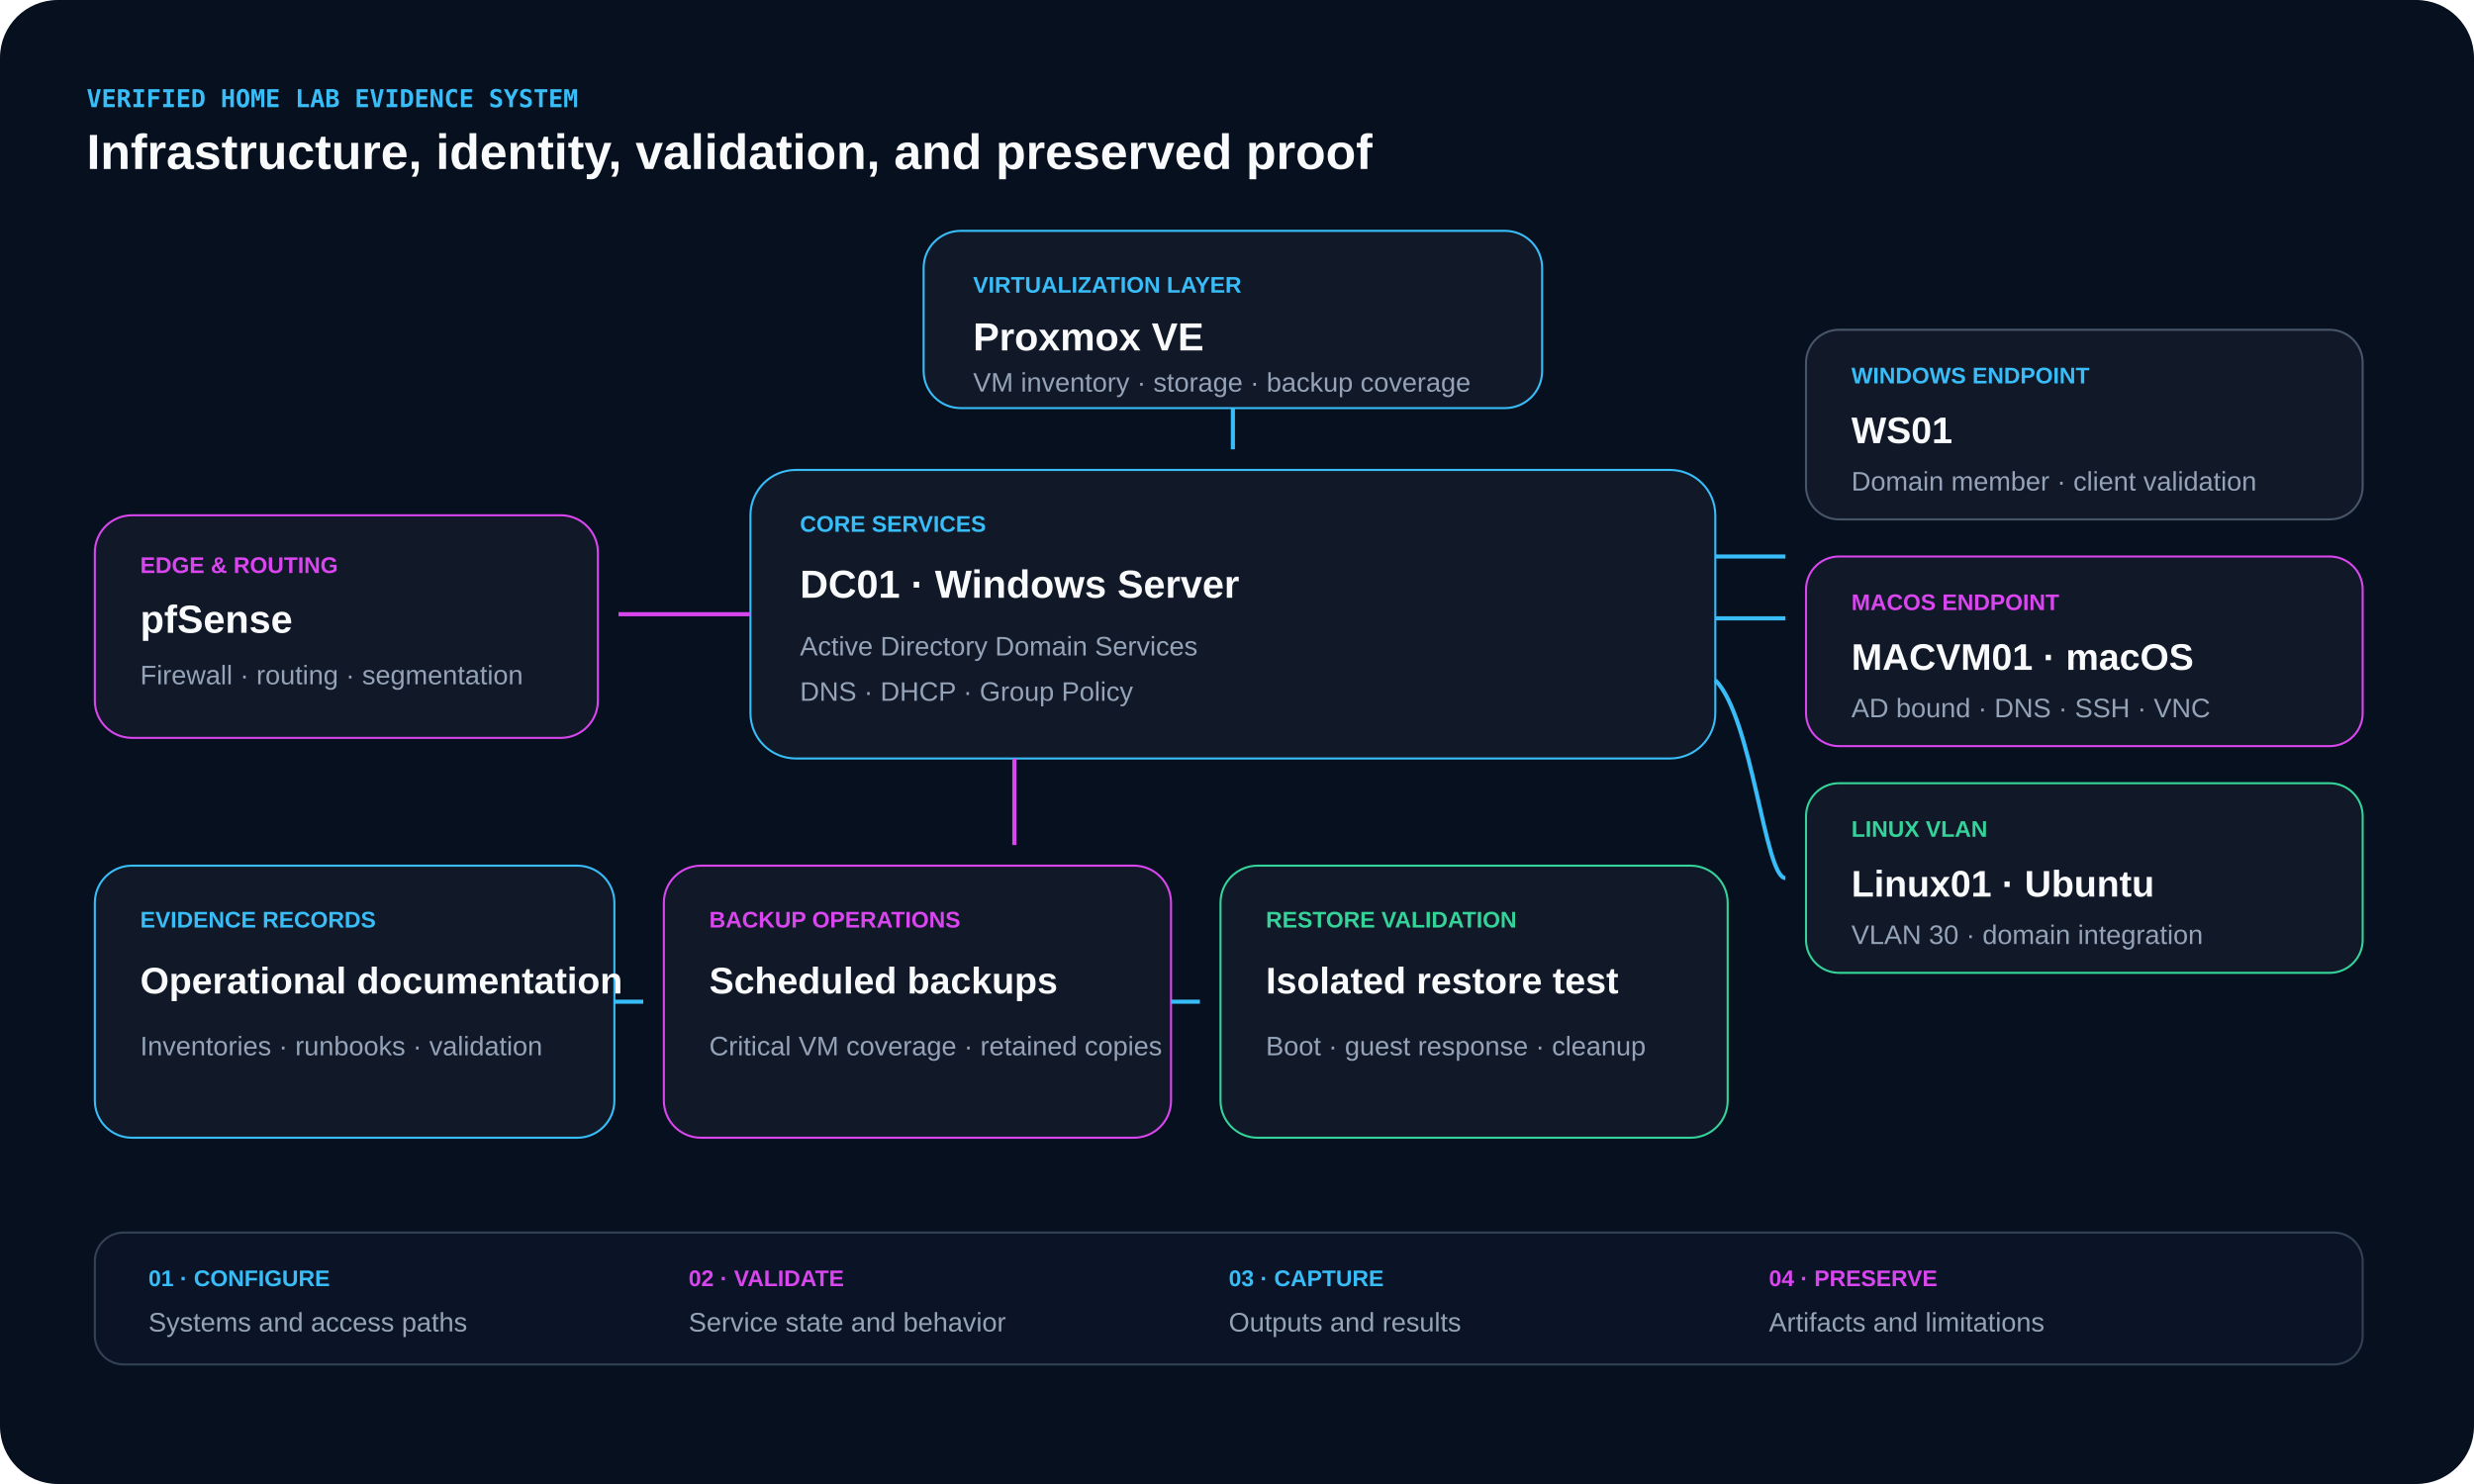
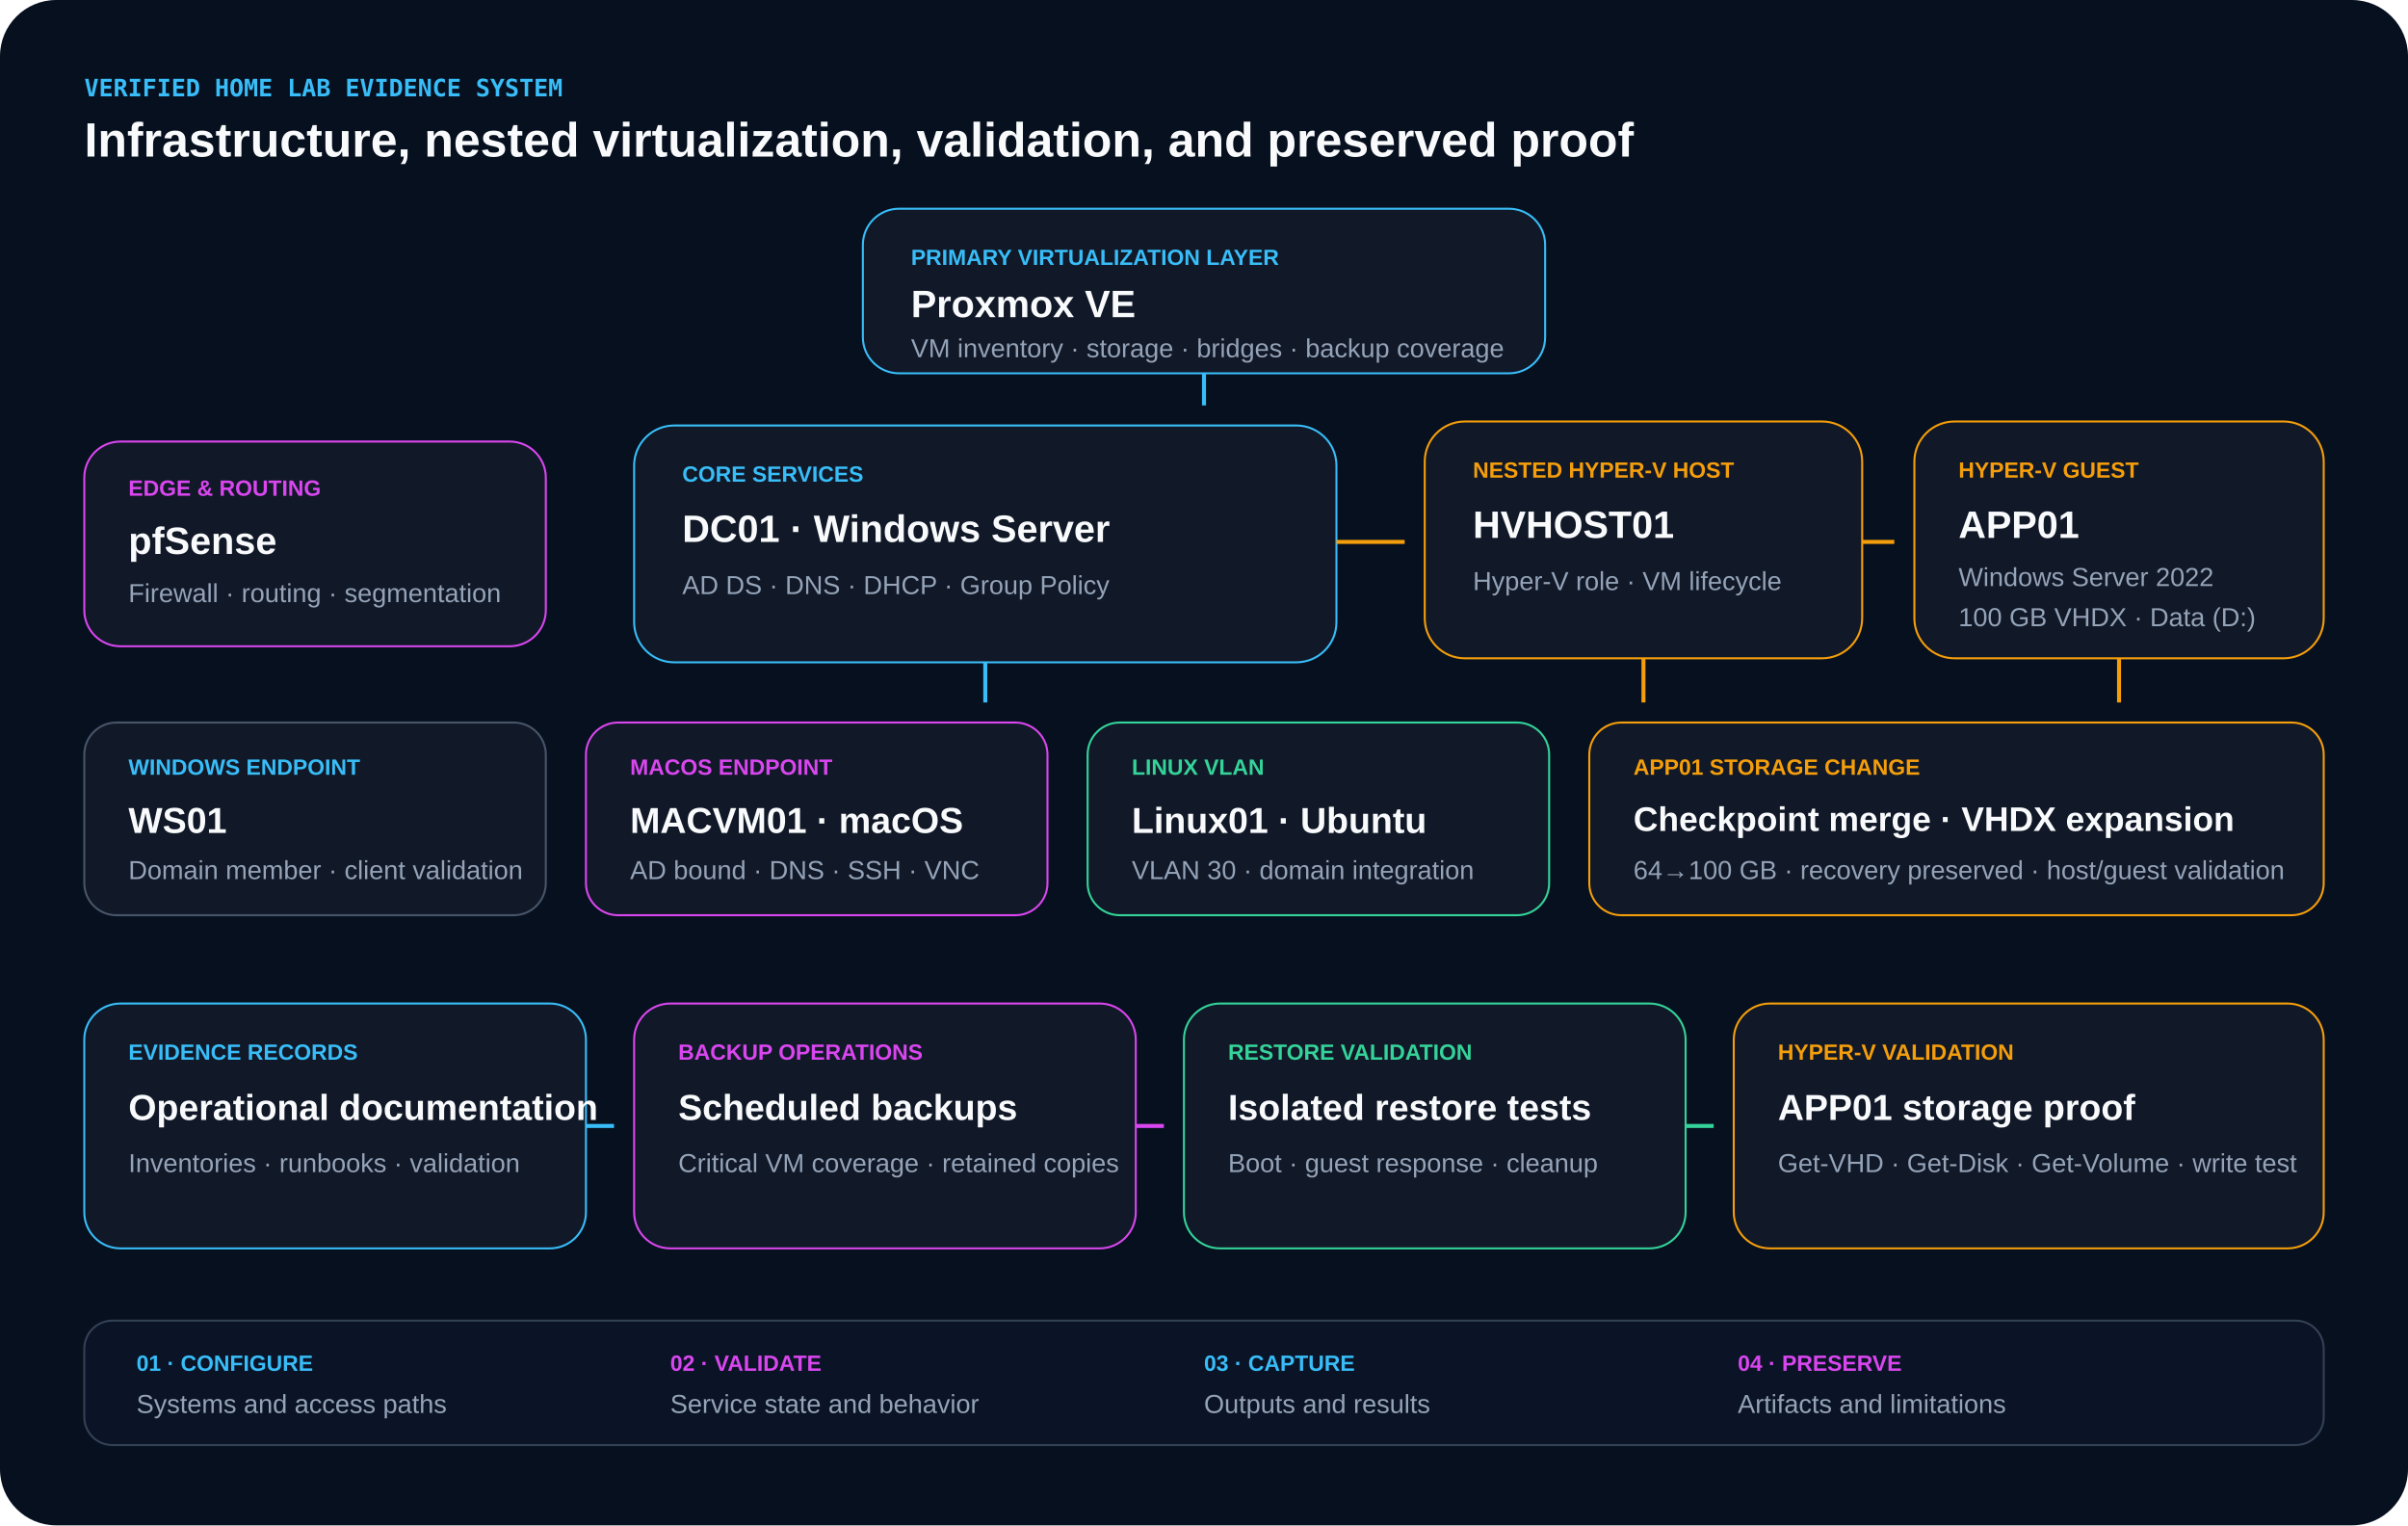
- <svg xmlns="http://www.w3.org/2000/svg" viewBox="0 0 1200 720" role="img" aria-labelledby="title desc">
-   <rect width="1200" height="720" rx="28" fill="#07101f" />
-   <text x="42" y="52" fill="#38bdf8" font-family="Consolas,monospace" font-size="12" font-weight="700">VERIFIED HOME LAB EVIDENCE SYSTEM</text>
-   <text x="42" y="82" fill="#f8fafc" font-family="Segoe UI,Arial,sans-serif" font-size="24" font-weight="700">Infrastructure, identity, validation, and preserved proof</text>
+ <svg xmlns="http://www.w3.org/2000/svg" viewBox="0 0 1200 760" role="img" aria-labelledby="title desc">
+   <rect width="1200" height="760" rx="28" fill="#07101f" />
  <g font-family="Segoe UI,Arial,sans-serif">
-     <rect x="448" y="112" width="300" height="86" rx="18" fill="#111827" stroke="#38bdf8" />
-     <text x="472" y="142" fill="#38bdf8" font-size="11" font-weight="700">VIRTUALIZATION LAYER</text>
-     <text x="472" y="170" fill="#f8fafc" font-size="19" font-weight="700">Proxmox VE</text>
-     <text x="472" y="190" fill="#94a3b8" font-size="13">VM inventory · storage · backup coverage</text>
-     <rect x="46" y="250" width="244" height="108" rx="18" fill="#111827" stroke="#d946ef" />
-     <text x="68" y="278" fill="#d946ef" font-size="11" font-weight="700">EDGE &amp; ROUTING</text>
-     <text x="68" y="307" fill="#f8fafc" font-size="19" font-weight="700">pfSense</text>
-     <text x="68" y="332" fill="#94a3b8" font-size="13">Firewall · routing · segmentation</text>
-     <rect x="364" y="228" width="468" height="140" rx="22" fill="#111827" stroke="#38bdf8" />
-     <text x="388" y="258" fill="#38bdf8" font-size="11" font-weight="700">CORE SERVICES</text>
-     <text x="388" y="290" fill="#f8fafc" font-size="19" font-weight="700">DC01 · Windows Server</text>
-     <text x="388" y="318" fill="#94a3b8" font-size="13">Active Directory Domain Services</text>
-     <text x="388" y="340" fill="#94a3b8" font-size="13">DNS · DHCP · Group Policy</text>
-     <rect x="876" y="160" width="270" height="92" rx="16" fill="#111827" stroke="#475569" />
-     <text x="898" y="186" fill="#38bdf8" font-size="11" font-weight="700">WINDOWS ENDPOINT</text>
-     <text x="898" y="215" fill="#f8fafc" font-size="18" font-weight="700">WS01</text>
-     <text x="898" y="238" fill="#94a3b8" font-size="13">Domain member · client validation</text>
-     <rect x="876" y="270" width="270" height="92" rx="16" fill="#111827" stroke="#d946ef" />
-     <text x="898" y="296" fill="#d946ef" font-size="11" font-weight="700">MACOS ENDPOINT</text>
-     <text x="898" y="325" fill="#f8fafc" font-size="18" font-weight="700">MACVM01 · macOS</text>
-     <text x="898" y="348" fill="#94a3b8" font-size="13">AD bound · DNS · SSH · VNC</text>
-     <rect x="876" y="380" width="270" height="92" rx="16" fill="#111827" stroke="#34d399" />
-     <text x="898" y="406" fill="#34d399" font-size="11" font-weight="700">LINUX VLAN</text>
-     <text x="898" y="435" fill="#f8fafc" font-size="18" font-weight="700">Linux01 · Ubuntu</text>
-     <text x="898" y="458" fill="#94a3b8" font-size="13">VLAN 30 · domain integration</text>
-     <rect x="46" y="420" width="252" height="132" rx="18" fill="#111827" stroke="#38bdf8" />
-     <text x="68" y="450" fill="#38bdf8" font-size="11" font-weight="700">EVIDENCE RECORDS</text>
-     <text x="68" y="482" fill="#f8fafc" font-size="18" font-weight="700">Operational documentation</text>
-     <text x="68" y="512" fill="#94a3b8" font-size="13">Inventories · runbooks · validation</text>
-     <rect x="322" y="420" width="246" height="132" rx="18" fill="#111827" stroke="#d946ef" />
-     <text x="344" y="450" fill="#d946ef" font-size="11" font-weight="700">BACKUP OPERATIONS</text>
-     <text x="344" y="482" fill="#f8fafc" font-size="18" font-weight="700">Scheduled backups</text>
-     <text x="344" y="512" fill="#94a3b8" font-size="13">Critical VM coverage · retained copies</text>
-     <rect x="592" y="420" width="246" height="132" rx="18" fill="#111827" stroke="#34d399" />
-     <text x="614" y="450" fill="#34d399" font-size="11" font-weight="700">RESTORE VALIDATION</text>
-     <text x="614" y="482" fill="#f8fafc" font-size="18" font-weight="700">Isolated restore test</text>
-     <text x="614" y="512" fill="#94a3b8" font-size="13">Boot · guest response · cleanup</text>
-     <g stroke="#38bdf8" stroke-width="2" fill="none">
-       <path d="M598 198V218" />
-       <path d="M832 270H866" />
-       <path d="M832 300H866" />
-       <path d="M832 330C850 348 856 426 866 426" />
-       <path d="M298 486H312" />
-       <path d="M568 486H582" />
+     <text x="42" y="48" fill="#38bdf8" font-family="Consolas,monospace" font-size="12" font-weight="700">VERIFIED HOME LAB EVIDENCE SYSTEM</text>
+     <text x="42" y="78" fill="#f8fafc" font-size="24" font-weight="700">Infrastructure, nested virtualization, validation, and preserved proof</text>
+     <rect x="430" y="104" width="340" height="82" rx="18" fill="#111827" stroke="#38bdf8" />
+     <text x="454" y="132" fill="#38bdf8" font-size="11" font-weight="700">PRIMARY VIRTUALIZATION LAYER</text>
+     <text x="454" y="158" fill="#f8fafc" font-size="19" font-weight="700">Proxmox VE</text>
+     <text x="454" y="178" fill="#94a3b8" font-size="13">VM inventory · storage · bridges · backup coverage</text>
+     <rect x="42" y="220" width="230" height="102" rx="18" fill="#111827" stroke="#d946ef" />
+     <text x="64" y="247" fill="#d946ef" font-size="11" font-weight="700">EDGE &amp; ROUTING</text>
+     <text x="64" y="276" fill="#f8fafc" font-size="19" font-weight="700">pfSense</text>
+     <text x="64" y="300" fill="#94a3b8" font-size="13">Firewall · routing · segmentation</text>
+     <rect x="316" y="212" width="350" height="118" rx="20" fill="#111827" stroke="#38bdf8" />
+     <text x="340" y="240" fill="#38bdf8" font-size="11" font-weight="700">CORE SERVICES</text>
+     <text x="340" y="270" fill="#f8fafc" font-size="19" font-weight="700">DC01 · Windows Server</text>
+     <text x="340" y="296" fill="#94a3b8" font-size="13">AD DS · DNS · DHCP · Group Policy</text>
+     <rect x="710" y="210" width="218" height="118" rx="20" fill="#111827" stroke="#f59e0b" />
+     <text x="734" y="238" fill="#f59e0b" font-size="11" font-weight="700">NESTED HYPER-V HOST</text>
+     <text x="734" y="268" fill="#f8fafc" font-size="19" font-weight="700">HVHOST01</text>
+     <text x="734" y="294" fill="#94a3b8" font-size="13">Hyper-V role · VM lifecycle</text>
+     <rect x="954" y="210" width="204" height="118" rx="20" fill="#111827" stroke="#f59e0b" />
+     <text x="976" y="238" fill="#f59e0b" font-size="11" font-weight="700">HYPER-V GUEST</text>
+     <text x="976" y="268" fill="#f8fafc" font-size="19" font-weight="700">APP01</text>
+     <text x="976" y="292" fill="#94a3b8" font-size="13">Windows Server 2022</text>
+     <text x="976" y="312" fill="#94a3b8" font-size="13">100 GB VHDX · Data (D:)</text>
+     <rect x="42" y="360" width="230" height="96" rx="16" fill="#111827" stroke="#475569" />
+     <text x="64" y="386" fill="#38bdf8" font-size="11" font-weight="700">WINDOWS ENDPOINT</text>
+     <text x="64" y="415" fill="#f8fafc" font-size="18" font-weight="700">WS01</text>
+     <text x="64" y="438" fill="#94a3b8" font-size="13">Domain member · client validation</text>
+     <rect x="292" y="360" width="230" height="96" rx="16" fill="#111827" stroke="#d946ef" />
+     <text x="314" y="386" fill="#d946ef" font-size="11" font-weight="700">MACOS ENDPOINT</text>
+     <text x="314" y="415" fill="#f8fafc" font-size="18" font-weight="700">MACVM01 · macOS</text>
+     <text x="314" y="438" fill="#94a3b8" font-size="13">AD bound · DNS · SSH · VNC</text>
+     <rect x="542" y="360" width="230" height="96" rx="16" fill="#111827" stroke="#34d399" />
+     <text x="564" y="386" fill="#34d399" font-size="11" font-weight="700">LINUX VLAN</text>
+     <text x="564" y="415" fill="#f8fafc" font-size="18" font-weight="700">Linux01 · Ubuntu</text>
+     <text x="564" y="438" fill="#94a3b8" font-size="13">VLAN 30 · domain integration</text>
+     <rect x="792" y="360" width="366" height="96" rx="16" fill="#111827" stroke="#f59e0b" />
+     <text x="814" y="386" fill="#f59e0b" font-size="11" font-weight="700">APP01 STORAGE CHANGE</text>
+     <text x="814" y="414" fill="#f8fafc" font-size="17" font-weight="700">Checkpoint merge · VHDX expansion</text>
+     <text x="814" y="438" fill="#94a3b8" font-size="13">64→100 GB · recovery preserved · host/guest validation</text>
+     <rect x="42" y="500" width="250" height="122" rx="18" fill="#111827" stroke="#38bdf8" />
+     <text x="64" y="528" fill="#38bdf8" font-size="11" font-weight="700">EVIDENCE RECORDS</text>
+     <text x="64" y="558" fill="#f8fafc" font-size="18" font-weight="700">Operational documentation</text>
+     <text x="64" y="584" fill="#94a3b8" font-size="13">Inventories · runbooks · validation</text>
+     <rect x="316" y="500" width="250" height="122" rx="18" fill="#111827" stroke="#d946ef" />
+     <text x="338" y="528" fill="#d946ef" font-size="11" font-weight="700">BACKUP OPERATIONS</text>
+     <text x="338" y="558" fill="#f8fafc" font-size="18" font-weight="700">Scheduled backups</text>
+     <text x="338" y="584" fill="#94a3b8" font-size="13">Critical VM coverage · retained copies</text>
+     <rect x="590" y="500" width="250" height="122" rx="18" fill="#111827" stroke="#34d399" />
+     <text x="612" y="528" fill="#34d399" font-size="11" font-weight="700">RESTORE VALIDATION</text>
+     <text x="612" y="558" fill="#f8fafc" font-size="18" font-weight="700">Isolated restore tests</text>
+     <text x="612" y="584" fill="#94a3b8" font-size="13">Boot · guest response · cleanup</text>
+     <rect x="864" y="500" width="294" height="122" rx="18" fill="#111827" stroke="#f59e0b" />
+     <text x="886" y="528" fill="#f59e0b" font-size="11" font-weight="700">HYPER-V VALIDATION</text>
+     <text x="886" y="558" fill="#f8fafc" font-size="18" font-weight="700">APP01 storage proof</text>
+     <text x="886" y="584" fill="#94a3b8" font-size="13">Get-VHD · Get-Disk · Get-Volume · write test</text>
+     <g stroke-width="2" fill="none">
+       <path d="M600 186V202" stroke="#38bdf8" />
+       <path d="M666 270H700" stroke="#f59e0b" />
+       <path d="M928 270H944" stroke="#f59e0b" />
+       <path d="M491 330V350" stroke="#38bdf8" />
+       <path d="M819 328V350" stroke="#f59e0b" />
+       <path d="M1056 328V350" stroke="#f59e0b" />
+       <path d="M292 561H306" stroke="#38bdf8" />
+       <path d="M566 561H580" stroke="#d946ef" />
+       <path d="M840 561H854" stroke="#34d399" />
    </g>
-     <g stroke="#d946ef" stroke-width="2" fill="none">
-       <path d="M364 298H300" />
-       <path d="M492 368V410" />
-     </g>
-     <rect x="46" y="598" width="1100" height="64" rx="14" fill="#0b1426" stroke="#334155" />
-     <text x="72" y="624" fill="#38bdf8" font-size="11" font-weight="700">01 · CONFIGURE</text>
-     <text x="72" y="646" fill="#94a3b8" font-size="13">Systems and access paths</text>
-     <text x="334" y="624" fill="#d946ef" font-size="11" font-weight="700">02 · VALIDATE</text>
-     <text x="334" y="646" fill="#94a3b8" font-size="13">Service state and behavior</text>
-     <text x="596" y="624" fill="#38bdf8" font-size="11" font-weight="700">03 · CAPTURE</text>
-     <text x="596" y="646" fill="#94a3b8" font-size="13">Outputs and results</text>
-     <text x="858" y="624" fill="#d946ef" font-size="11" font-weight="700">04 · PRESERVE</text>
-     <text x="858" y="646" fill="#94a3b8" font-size="13">Artifacts and limitations</text>
+     <rect x="42" y="658" width="1116" height="62" rx="14" fill="#0b1426" stroke="#334155" />
+     <text x="68" y="683" fill="#38bdf8" font-size="11" font-weight="700">01 · CONFIGURE</text>
+     <text x="68" y="704" fill="#94a3b8" font-size="13">Systems and access paths</text>
+     <text x="334" y="683" fill="#d946ef" font-size="11" font-weight="700">02 · VALIDATE</text>
+     <text x="334" y="704" fill="#94a3b8" font-size="13">Service state and behavior</text>
+     <text x="600" y="683" fill="#38bdf8" font-size="11" font-weight="700">03 · CAPTURE</text>
+     <text x="600" y="704" fill="#94a3b8" font-size="13">Outputs and results</text>
+     <text x="866" y="683" fill="#d946ef" font-size="11" font-weight="700">04 · PRESERVE</text>
+     <text x="866" y="704" fill="#94a3b8" font-size="13">Artifacts and limitations</text>
  </g>
</svg>
